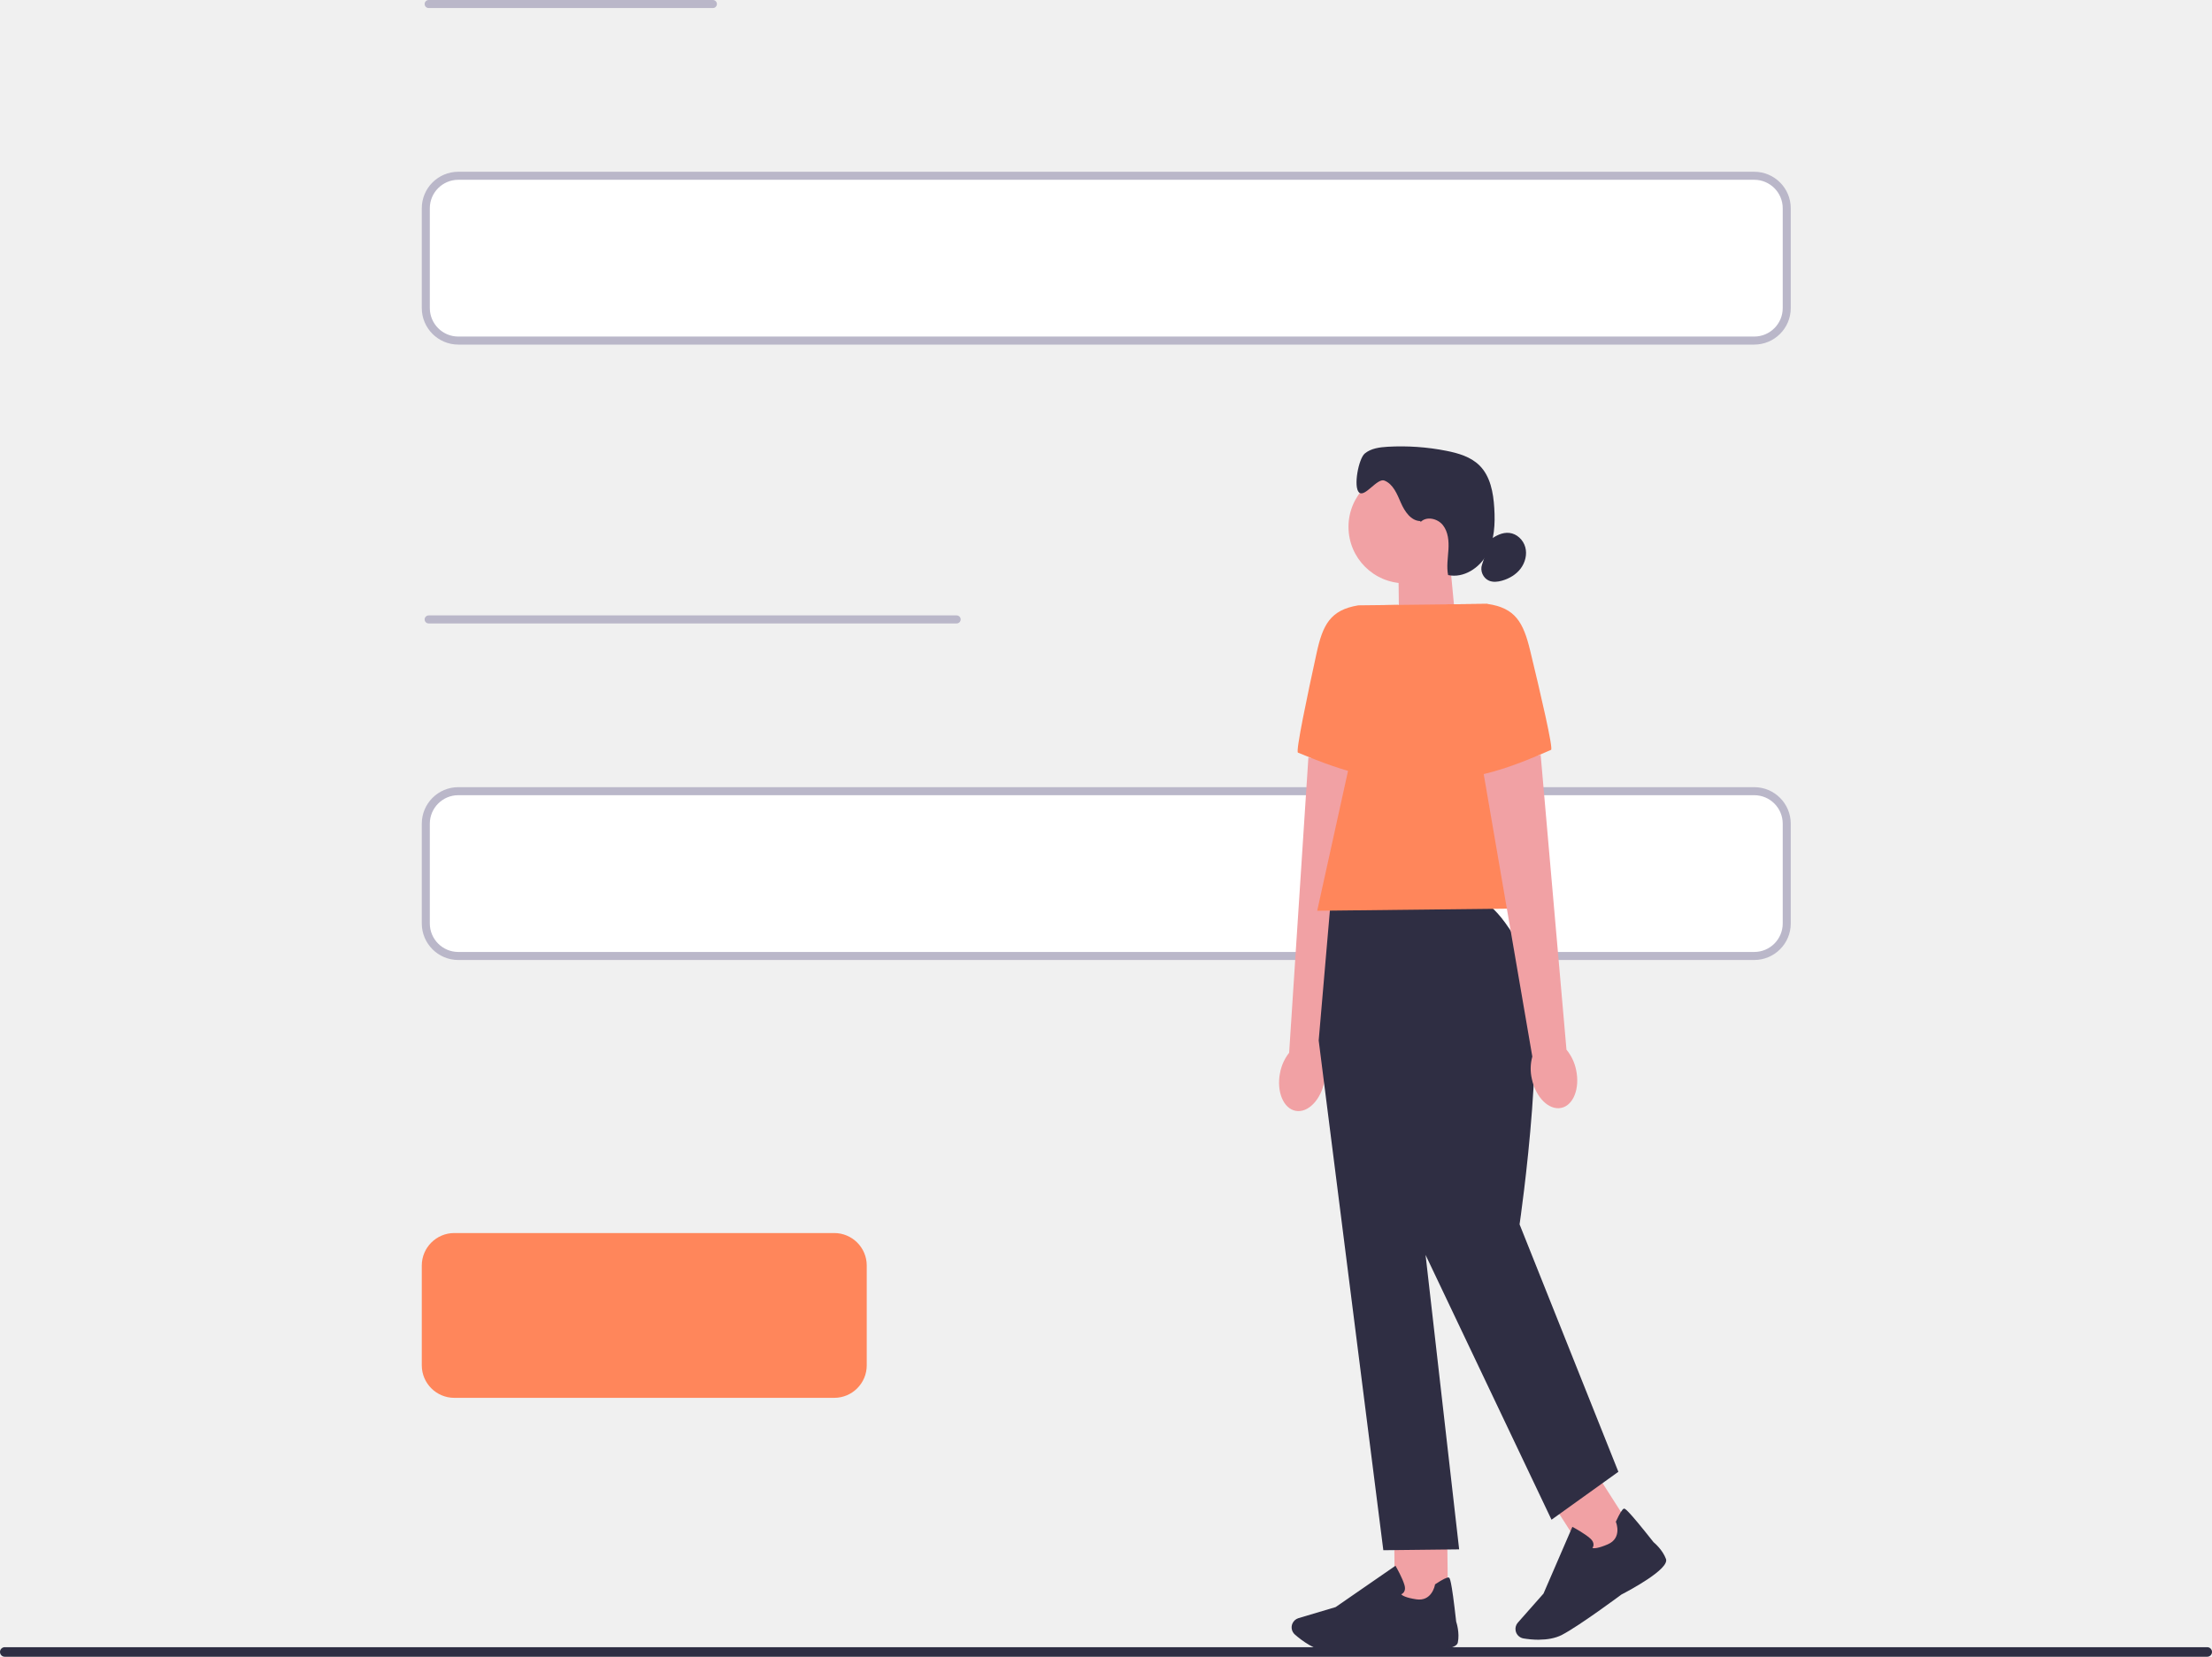
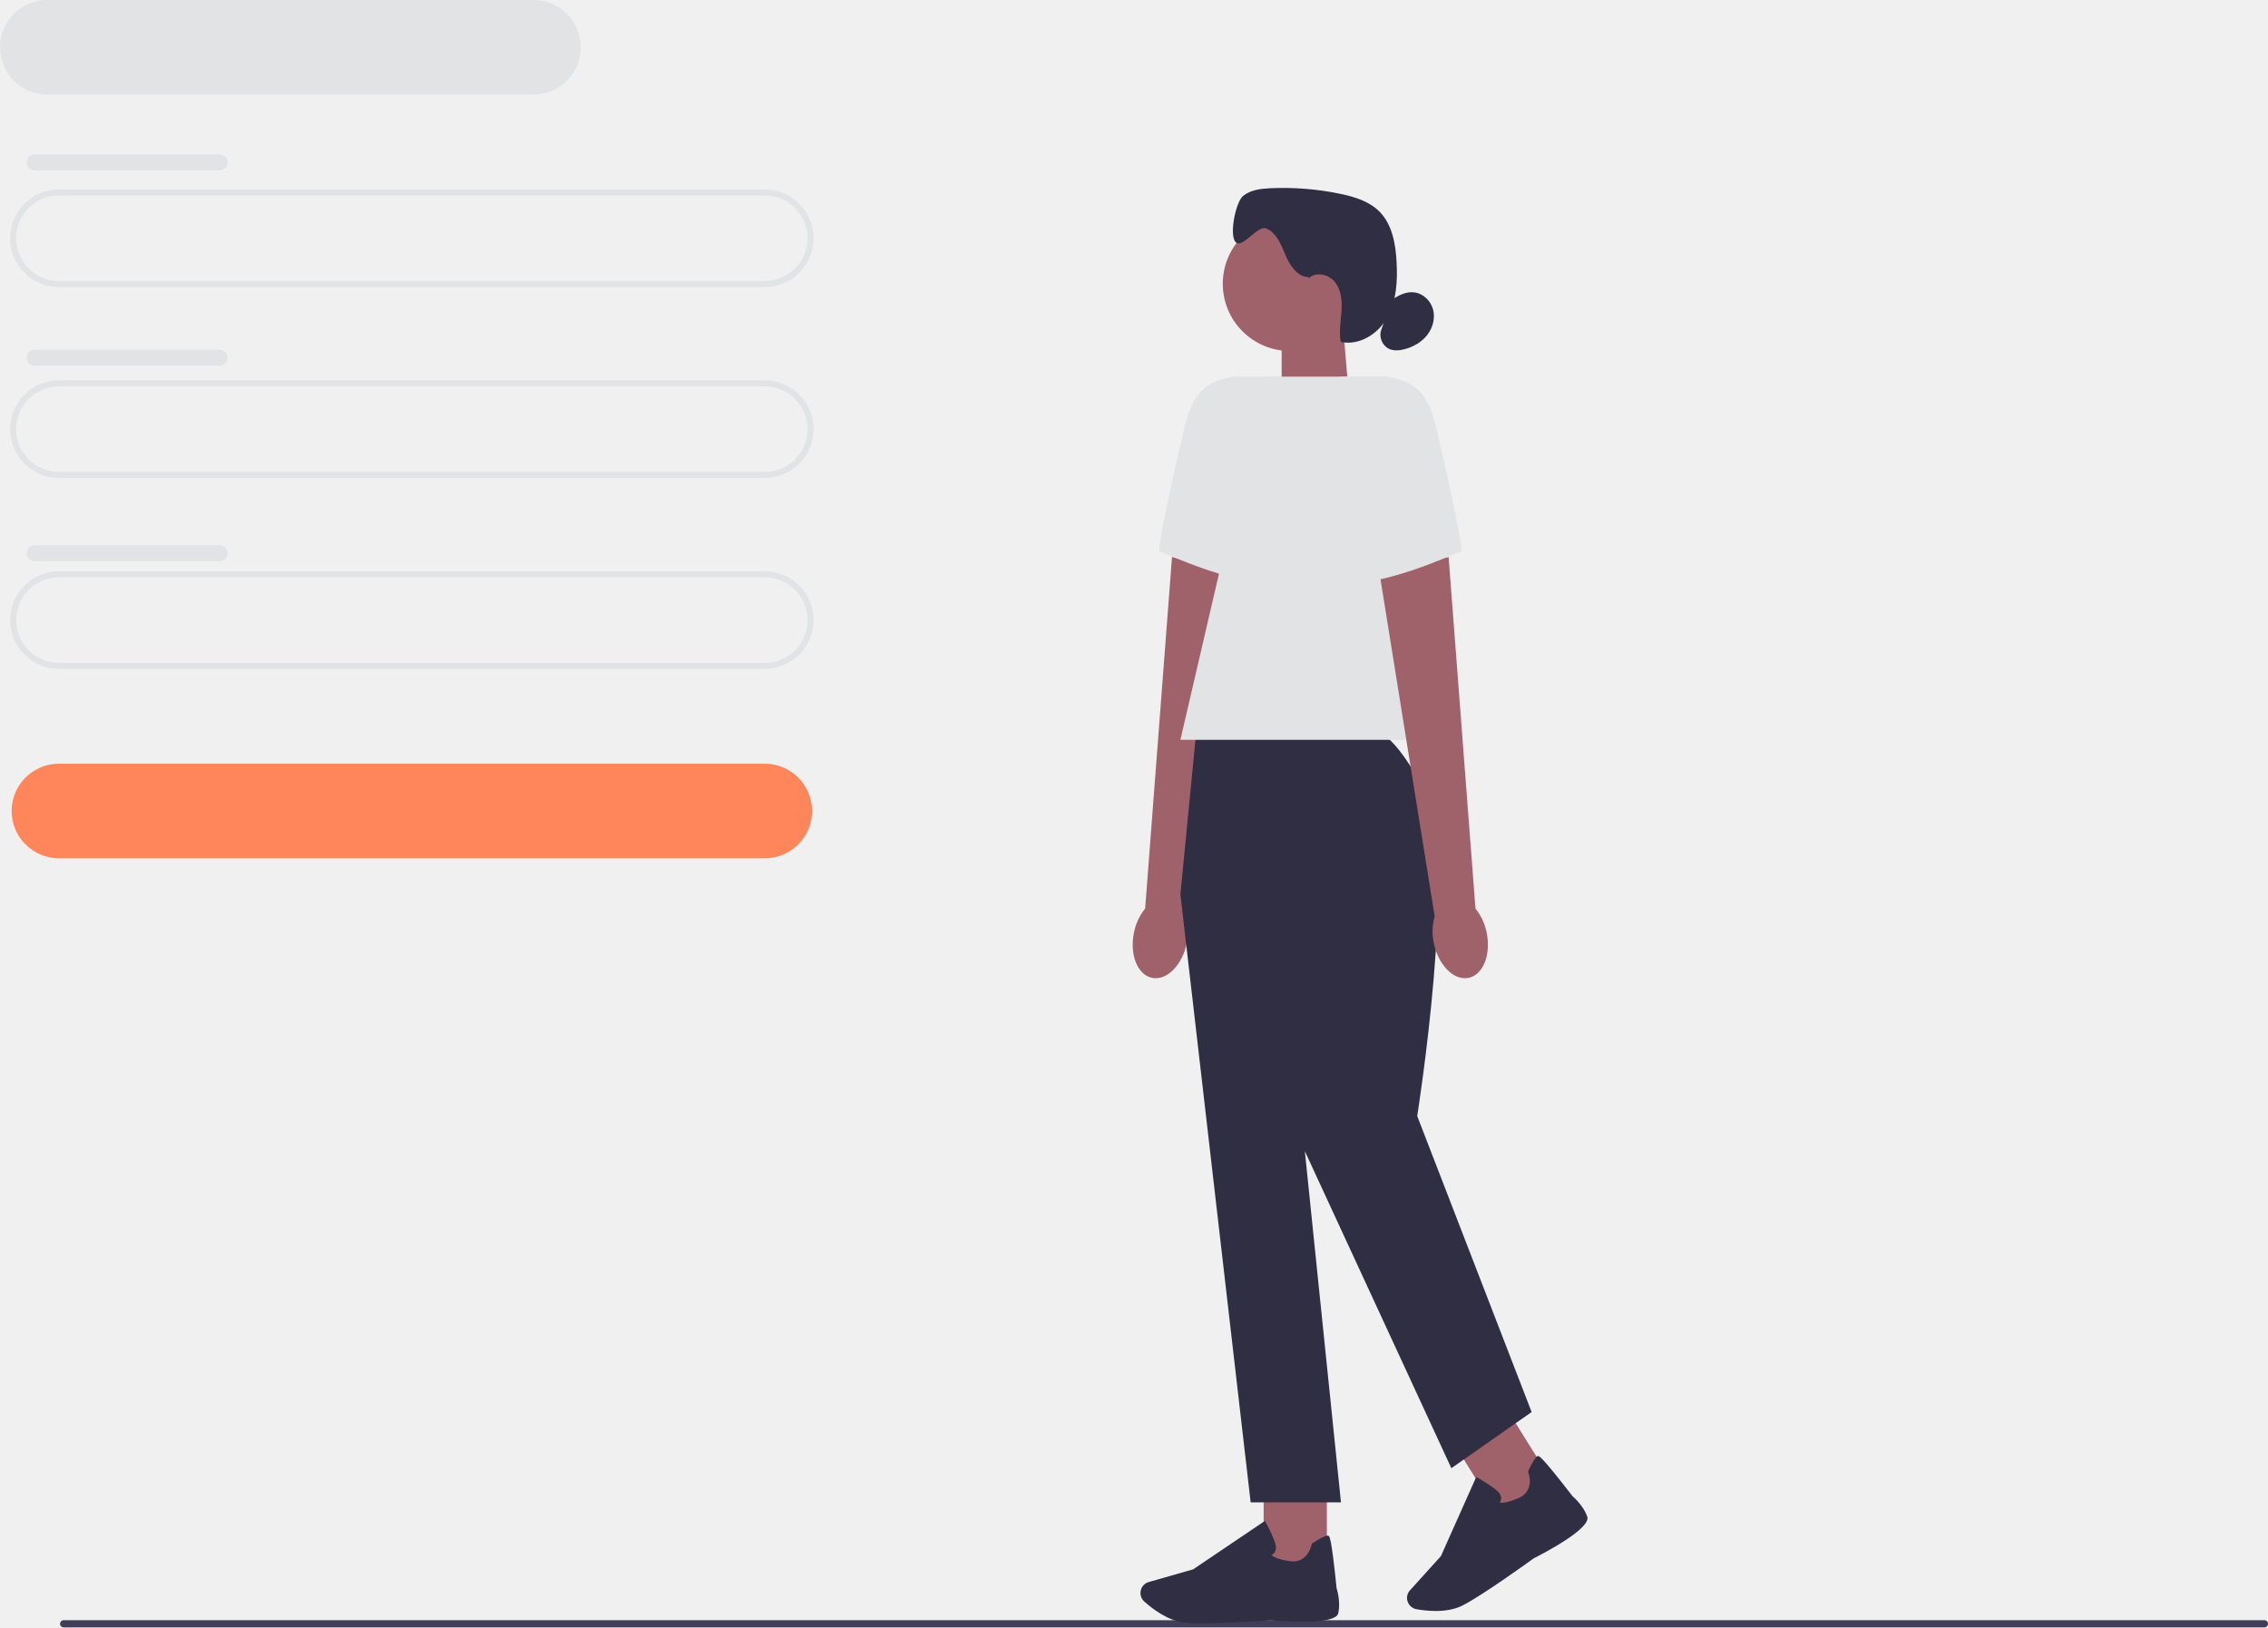
- <svg xmlns="http://www.w3.org/2000/svg" width="550.6" height="412.445" viewBox="0 0 550.6 412.445">
-   <path d="m550.6,411.255c0,.66-.53,1.19-1.19,1.19H1.19c-.66,0-1.19-.53-1.19-1.19s.53-1.19,1.19-1.19h548.22c.66,0,1.19.53,1.19,1.19Z" fill="#2e2e43" stroke-width="0" />
-   <path d="m436.659,84.784H114.076c-4.459,0-8.086-3.627-8.086-8.086v-24.853c0-4.459,3.627-8.086,8.086-8.086h322.583c4.459,0,8.086,3.627,8.086,8.086v24.853c0,4.459-3.627,8.086-8.086,8.086Z" fill="#fff" stroke="#bab7c9" stroke-linecap="round" stroke-linejoin="round" stroke-width="2" />
-   <path d="m436.659,237.99H114.076c-4.459,0-8.086-3.627-8.086-8.086v-24.853c0-4.459,3.627-8.086,8.086-8.086h322.583c4.459,0,8.086,3.627,8.086,8.086v24.853c0,4.459-3.627,8.086-8.086,8.086Z" fill="#fff" stroke="#bab7c9" stroke-linecap="round" stroke-linejoin="round" stroke-width="2" />
-   <path d="m207.659,347.99h-94.583c-4.459,0-8.086-3.627-8.086-8.086v-24.853c0-4.459,3.627-8.086,8.086-8.086h94.583c4.459,0,8.086,3.627,8.086,8.086v24.853c0,4.459-3.627,8.086-8.086,8.086Z" fill="#ff865b" stroke-width="0" />
-   <line x1="106.698" y1="1" x2="177.448" y2="1" fill="none" stroke="#bab7c9" stroke-linecap="round" stroke-linejoin="round" stroke-width="2" />
-   <line x1="106.698" y1="154.206" x2="238.123" y2="154.206" fill="none" stroke="#bab7c9" stroke-linecap="round" stroke-linejoin="round" stroke-width="2" />
-   <rect x="390.511" y="369.323" width="13.204" height="18.73" transform="translate(-141.4433 273.5202) rotate(-32.59)" fill="#f1a1a4" stroke-width="0" />
-   <polygon points="362.348 155.102 348.294 159.901 348.073 139.608 360.863 139.465 362.348 155.102" fill="#f1a1a4" stroke-width="0" />
-   <circle cx="349.714" cy="131.157" r="14.054" fill="#f1a1a4" stroke-width="0" />
-   <path d="m353.56,129.724c-2.348-.045-3.924-2.4-4.864-4.566-.94-2.153-1.907-4.644-4.092-5.519-1.79-.713-4.877,4.267-6.304,2.97-1.485-1.355-.13-8.438,1.42-9.715s3.677-1.55,5.675-1.673c4.897-.279,9.819.058,14.631,1.012,2.97.584,6.044,1.485,8.204,3.606,2.743,2.691,3.483,6.79,3.716,10.623.246,3.924.058,8.036-1.809,11.499-1.874,3.457-5.837,6.032-9.683,5.201-.409-2.082-.045-4.216.084-6.343.13-2.114-.058-4.397-1.368-6.07s-4.073-2.309-5.558-.798" fill="#2f2e43" stroke-width="0" />
-   <path d="m370.902,134.4c1.394-1.044,3.061-1.926,4.793-1.732,1.874.201,3.47,1.732,3.969,3.548s-.019,3.826-1.154,5.331-2.841,2.503-4.657,3.016c-1.051.298-2.199.422-3.21,0-1.485-.623-2.302-2.497-1.738-4.008" fill="#2f2e43" stroke-width="0" />
-   <path id="uuid-31bdf68e-d938-48b7-86ad-7ba8e8b265d3-91-89-41-293" d="m318.603,267.171c-.882,4.624.876,8.827,3.937,9.378,3.055.551,6.252-2.756,7.141-7.38.383-1.842.298-3.749-.246-5.558l10.811-72.482-14.566-2.568-4.793,73.52c-1.174,1.505-1.959,3.249-2.283,5.111h0v-.019h-0Z" fill="#f1a1a4" stroke-width="0" />
-   <path d="m348.034,150.588l-9.923.11c-7.004,1.135-8.866,4.903-10.377,11.83-2.315,10.565-5.273,24.645-4.65,24.839.992.324,17.965,8.081,26.558,6.161l-1.602-42.94h-.006Z" fill="#ff865b" stroke-width="0" />
-   <rect x="347.122" y="381.034" width="13.204" height="18.73" transform="translate(-4.33864 3.97541) rotate(-.64)" fill="#f1a1a4" stroke-width="0" />
-   <path d="m334.46,411.324c-1.394.019-2.62,0-3.554-.078-3.515-.279-6.881-2.834-8.587-4.326-.765-.668-1.018-1.758-.636-2.691h0c.272-.668.83-1.18,1.531-1.394l9.242-2.75,14.897-10.292.169.298c.065.11,1.569,2.75,2.082,4.54.195.681.156,1.245-.13,1.686-.195.305-.467.486-.687.597.272.279,1.128.85,3.762,1.239,3.826.571,4.598-3.411,4.624-3.58l.026-.136.11-.078c1.809-1.2,2.918-1.738,3.308-1.628.246.065.642.188,1.848,10.98.11.337.901,2.815.409,5.201-.532,2.594-11.849,1.822-14.106,1.647-.065.006-8.522.707-14.32.765h.019-.006v0Z" fill="#2f2e43" stroke-width="0" />
-   <path d="m383.212,408.211c-1.55.019-2.977-.156-3.995-.324-.999-.169-1.79-.953-1.959-1.952h0c-.13-.72.084-1.44.558-1.985l6.382-7.225,7.186-16.616.305.162c.11.058,2.782,1.505,4.17,2.75.525.473.791.973.791,1.505,0,.363-.136.662-.272.863.383.091,1.407.117,3.846-.94,3.548-1.544,2.095-5.331,2.03-5.48l-.052-.13.058-.117c.901-1.972,1.563-3.022,1.946-3.139.246-.065.642-.188,7.38,8.334.272.227,2.257,1.907,3.1,4.19.914,2.484-9.08,7.815-11.103,8.859-.058.052-10.507,7.815-14.8,10.04-1.706.882-3.736,1.174-5.584,1.187l.019.019h-.006v0Z" fill="#2f2e43" stroke-width="0" />
-   <path d="m368.178,224.185l-36.967.409-2.97,34.425,16.09,126.908,18.873-.214-8.36-73.305,31.351,65.925,16.642-11.933-24.593-61.599s7.945-53.985,1.083-67.332c-6.855-13.347-11.142-13.302-11.142-13.302v.019h-.006v0Z" fill="#2f2e43" stroke-width="0" />
-   <polygon points="386.584 226.079 327.871 226.734 344.642 150.633 370.228 150.341 386.584 226.079" fill="#ff865b" stroke-width="0" />
-   <path id="uuid-0d1d7be6-7e67-43a2-9b15-a4bbed67d7bc-92-90-42-294" d="m392.317,266.354c.986,4.611-.681,8.846-3.723,9.462-3.048.623-6.317-2.614-7.296-7.225-.422-1.835-.383-3.742.117-5.565l-12.426-72.229,14.502-2.893,6.427,73.403c1.206,1.479,2.03,3.21,2.4,5.059h0v-.013Z" fill="#f1a1a4" stroke-width="0" />
-   <path d="m360.311,150.452l9.923-.11c7.024.986,8.969,4.708,10.643,11.603,2.549,10.513,5.811,24.515,5.201,24.729-.992.337-17.777,8.47-26.409,6.745l.655-42.966h-.013Z" fill="#ff865b" stroke-width="0" />
+ <svg xmlns="http://www.w3.org/2000/svg" width="751.57" height="539.42" viewBox="0 0 751.57 539.42">
+   <path d="m19.9,538.23c0,.66.53,1.19,1.19,1.19h729.29c.66,0,1.19-.53,1.19-1.19s-.53-1.19-1.19-1.19H21.09c-.66,0-1.19.53-1.19,1.19Z" fill="#3f3d58" />
+   <path d="m253.43,95.15H19.53c-8.92,0-16.18-7.26-16.18-16.18s7.26-16.18,16.18-16.18h233.9c8.92,0,16.18,7.26,16.18,16.18s-7.26,16.18-16.18,16.18ZM19.53,64.79c-7.82,0-14.18,6.36-14.18,14.18s6.36,14.18,14.18,14.18h233.9c7.82,0,14.18-6.36,14.18-14.18s-6.36-14.18-14.18-14.18H19.53Z" fill="#e2e3e4" />
+   <path d="m253.43,284.5H19.53c-8.65,0-15.68-7.03-15.68-15.68s7.03-15.68,15.68-15.68h233.9c8.65,0,15.68,7.03,15.68,15.68s-7.03,15.68-15.68,15.68Z" fill="#ff865b" />
+   <path d="m176.78,31.36H15.68C7.03,31.36,0,24.33,0,15.68S7.03,0,15.68,0h161.1c8.65,0,15.68,7.03,15.68,15.68s-7.03,15.68-15.68,15.68Z" fill="#e2e3e4" />
+   <path d="m253.43,158.43H19.53c-8.92,0-16.18-7.26-16.18-16.18s7.26-16.18,16.18-16.18h233.9c8.92,0,16.18,7.26,16.18,16.18s-7.26,16.18-16.18,16.18Zm-233.9-30.36c-7.82,0-14.18,6.36-14.18,14.18s6.36,14.18,14.18,14.18h233.9c7.82,0,14.18-6.36,14.18-14.18s-6.36-14.18-14.18-14.18H19.53Z" fill="#e2e3e4" />
+   <path d="m253.43,221.72H19.53c-8.92,0-16.18-7.26-16.18-16.18s7.26-16.18,16.18-16.18h233.9c8.92,0,16.18,7.26,16.18,16.18s-7.26,16.18-16.18,16.18Zm-233.9-30.36c-7.82,0-14.18,6.36-14.18,14.18s6.36,14.18,14.18,14.18h233.9c7.82,0,14.18-6.36,14.18-14.18s-6.36-14.18-14.18-14.18H19.53Z" fill="#e2e3e4" />
+   <path d="m11.49,51.17h61.3c1.46,0,2.65,1.18,2.65,2.65h0c0,1.46-1.19,2.65-2.65,2.65H11.49c-1.46,0-2.65-1.18-2.65-2.65h0c0-1.46,1.19-2.65,2.65-2.65Z" fill="#e2e3e4" />
+   <path d="m11.49,115.95h61.3c1.46,0,2.65,1.18,2.65,2.64h0c0,1.46-1.19,2.65-2.65,2.65H11.49c-1.46,0-2.65-1.18-2.65-2.64h0c0-1.46,1.19-2.65,2.65-2.65Z" fill="#e2e3e4" />
+   <path d="m11.49,180.74h61.3c1.46,0,2.65,1.18,2.65,2.65h0c0,1.46-1.19,2.64-2.65,2.64H11.49c-1.46,0-2.65-1.18-2.65-2.65h0c0-1.46,1.19-2.64,2.65-2.64Z" fill="#e2e3e4" />
+   <g>
+     <polygon points="447.08 132.26 424.72 139.62 424.72 107.43 445.01 107.43 447.08 132.26" fill="#9f616a" />
+     <circle cx="427.49" cy="94.06" r="22.28" fill="#9f616a" />
+     <path d="m433.61,91.85c-3.73-.11-6.18-3.88-7.63-7.32s-2.94-7.39-6.4-8.81c-2.83-1.16-7.82,6.69-10.05,4.6-2.33-2.18-.06-13.37,2.41-15.38,2.47-2.01,5.85-2.4,9.03-2.55,7.76-.36,15.57.27,23.18,1.86,4.71.98,9.55,2.46,12.95,5.86,4.3,4.32,5.4,10.83,5.71,16.92.32,6.23-.04,12.75-3.07,18.2s-9.37,9.47-15.45,8.08c-.61-3.3.01-6.69.25-10.05.23-3.35-.01-6.97-2.06-9.64-2.04-2.67-6.42-3.73-8.8-1.36" fill="#2f2e43" />
+     <path d="m461.02,99.57c2.23-1.63,4.9-3,7.64-2.66,2.96.36,5.47,2.8,6.23,5.69s-.09,6.07-1.93,8.43c-1.83,2.36-4.56,3.92-7.44,4.7-1.67.45-3.5.64-5.09-.04-2.34-1.01-3.61-4-2.69-6.38" fill="#2f2e43" />
+     <g>
+       <path id="uuid-00bc58e7-734f-4d7c-a085-03c0cd267642-295" d="m375.76,309.2c-1.49,7.32,1.24,14.01,6.08,14.94s9.97-4.26,11.45-11.58c.63-2.92.53-5.94-.29-8.82l18.43-114.75-23.05-4.34-8.9,116.5c-1.89,2.36-3.16,5.12-3.72,8.06h0Z" fill="#9f616a" />
+       <path d="m424.48,124.85h-15.73c-11.12,1.69-14.14,7.62-16.67,18.58-3.86,16.72-8.79,38.98-7.81,39.31,1.57.52,28.35,13.12,42,10.24l-1.79-68.13h0Z" fill="#e2e3e4" />
+     </g>
+     <rect x="418.75" y="490.36" width="20.94" height="29.71" fill="#9f616a" />
+     <path d="m398.36,538.05c-2.2,0-4.16-.05-5.64-.19-5.56-.51-10.87-4.62-13.54-7.02-1.2-1.08-1.58-2.8-.96-4.28h0c.45-1.06,1.34-1.86,2.45-2.17l14.7-4.2,23.8-16.06.27.48c.1.18,2.44,4.39,3.22,7.23.3,1.08.22,1.98-.23,2.68-.31.48-.75.76-1.1.92.43.45,1.78,1.37,5.94,2.03,6.07.96,7.35-5.33,7.4-5.59l.04-.21.18-.12c2.89-1.86,4.67-2.71,5.28-2.53.38.11,1.02.31,2.75,17.44.17.54,1.38,4.48.56,8.25-.89,4.1-18.81,2.69-22.4,2.37-.1.01-13.52.97-22.71.97h0Z" fill="#2f2e43" />
+     <rect x="487.82" y="470.31" width="20.94" height="29.71" transform="translate(-181.25 337.18) rotate(-31.95)" fill="#9f616a" />
+     <path d="m475.72,533.98c-2.46,0-4.72-.3-6.33-.58-1.58-.28-2.82-1.54-3.08-3.12h0c-.18-1.14.15-2.29.93-3.14l10.25-11.34,11.7-26.22.48.26c.18.1,4.39,2.43,6.56,4.43.83.76,1.24,1.57,1.22,2.4-.01.58-.23,1.04-.45,1.37.6.16,2.23.22,6.11-1.42,5.66-2.39,3.42-8.41,3.32-8.66l-.08-.2.09-.19c1.47-3.11,2.52-4.77,3.14-4.94.39-.11,1.03-.28,11.56,13.35.43.36,3.54,3.07,4.84,6.7,1.41,3.95-14.54,12.24-17.75,13.86-.1.08-16.79,12.21-23.65,15.66-2.72,1.37-5.94,1.79-8.87,1.79h0Z" fill="#2f2e43" />
+     <path d="m455.11,241.91h-58.63l-5.32,54.54,23.28,201.52h29.93l-11.97-116.39,48.55,105.08,26.6-18.62-37.91-98.1s13.54-85.46,2.9-106.75c-10.64-21.28-17.43-21.28-17.43-21.28h0Z" fill="#2f2e43" />
+     <polygon points="484.28 245.23 391.16 245.23 419.1 124.85 459.67 124.85 484.28 245.23" fill="#e2e3e4" />
+     <path id="uuid-ece83039-1aa0-468e-a846-e0cb6ecd6032-296" d="m492.66,309.2c1.49,7.32-1.24,14.01-6.08,14.94s-9.97-4.26-11.45-11.58c-.63-2.92-.53-5.94.29-8.82l-18.43-114.75,23.05-4.34,8.9,116.5c1.89,2.36,3.16,5.12,3.72,8.06h0Z" fill="#9f616a" />
+     <path d="m443.94,124.85h15.73c11.12,1.69,14.14,7.62,16.67,18.58,3.86,16.72,8.79,38.98,7.81,39.31-1.57.52-28.35,13.12-42,10.24l1.79-68.13h0Z" fill="#e2e3e4" />
+   </g>
</svg>
